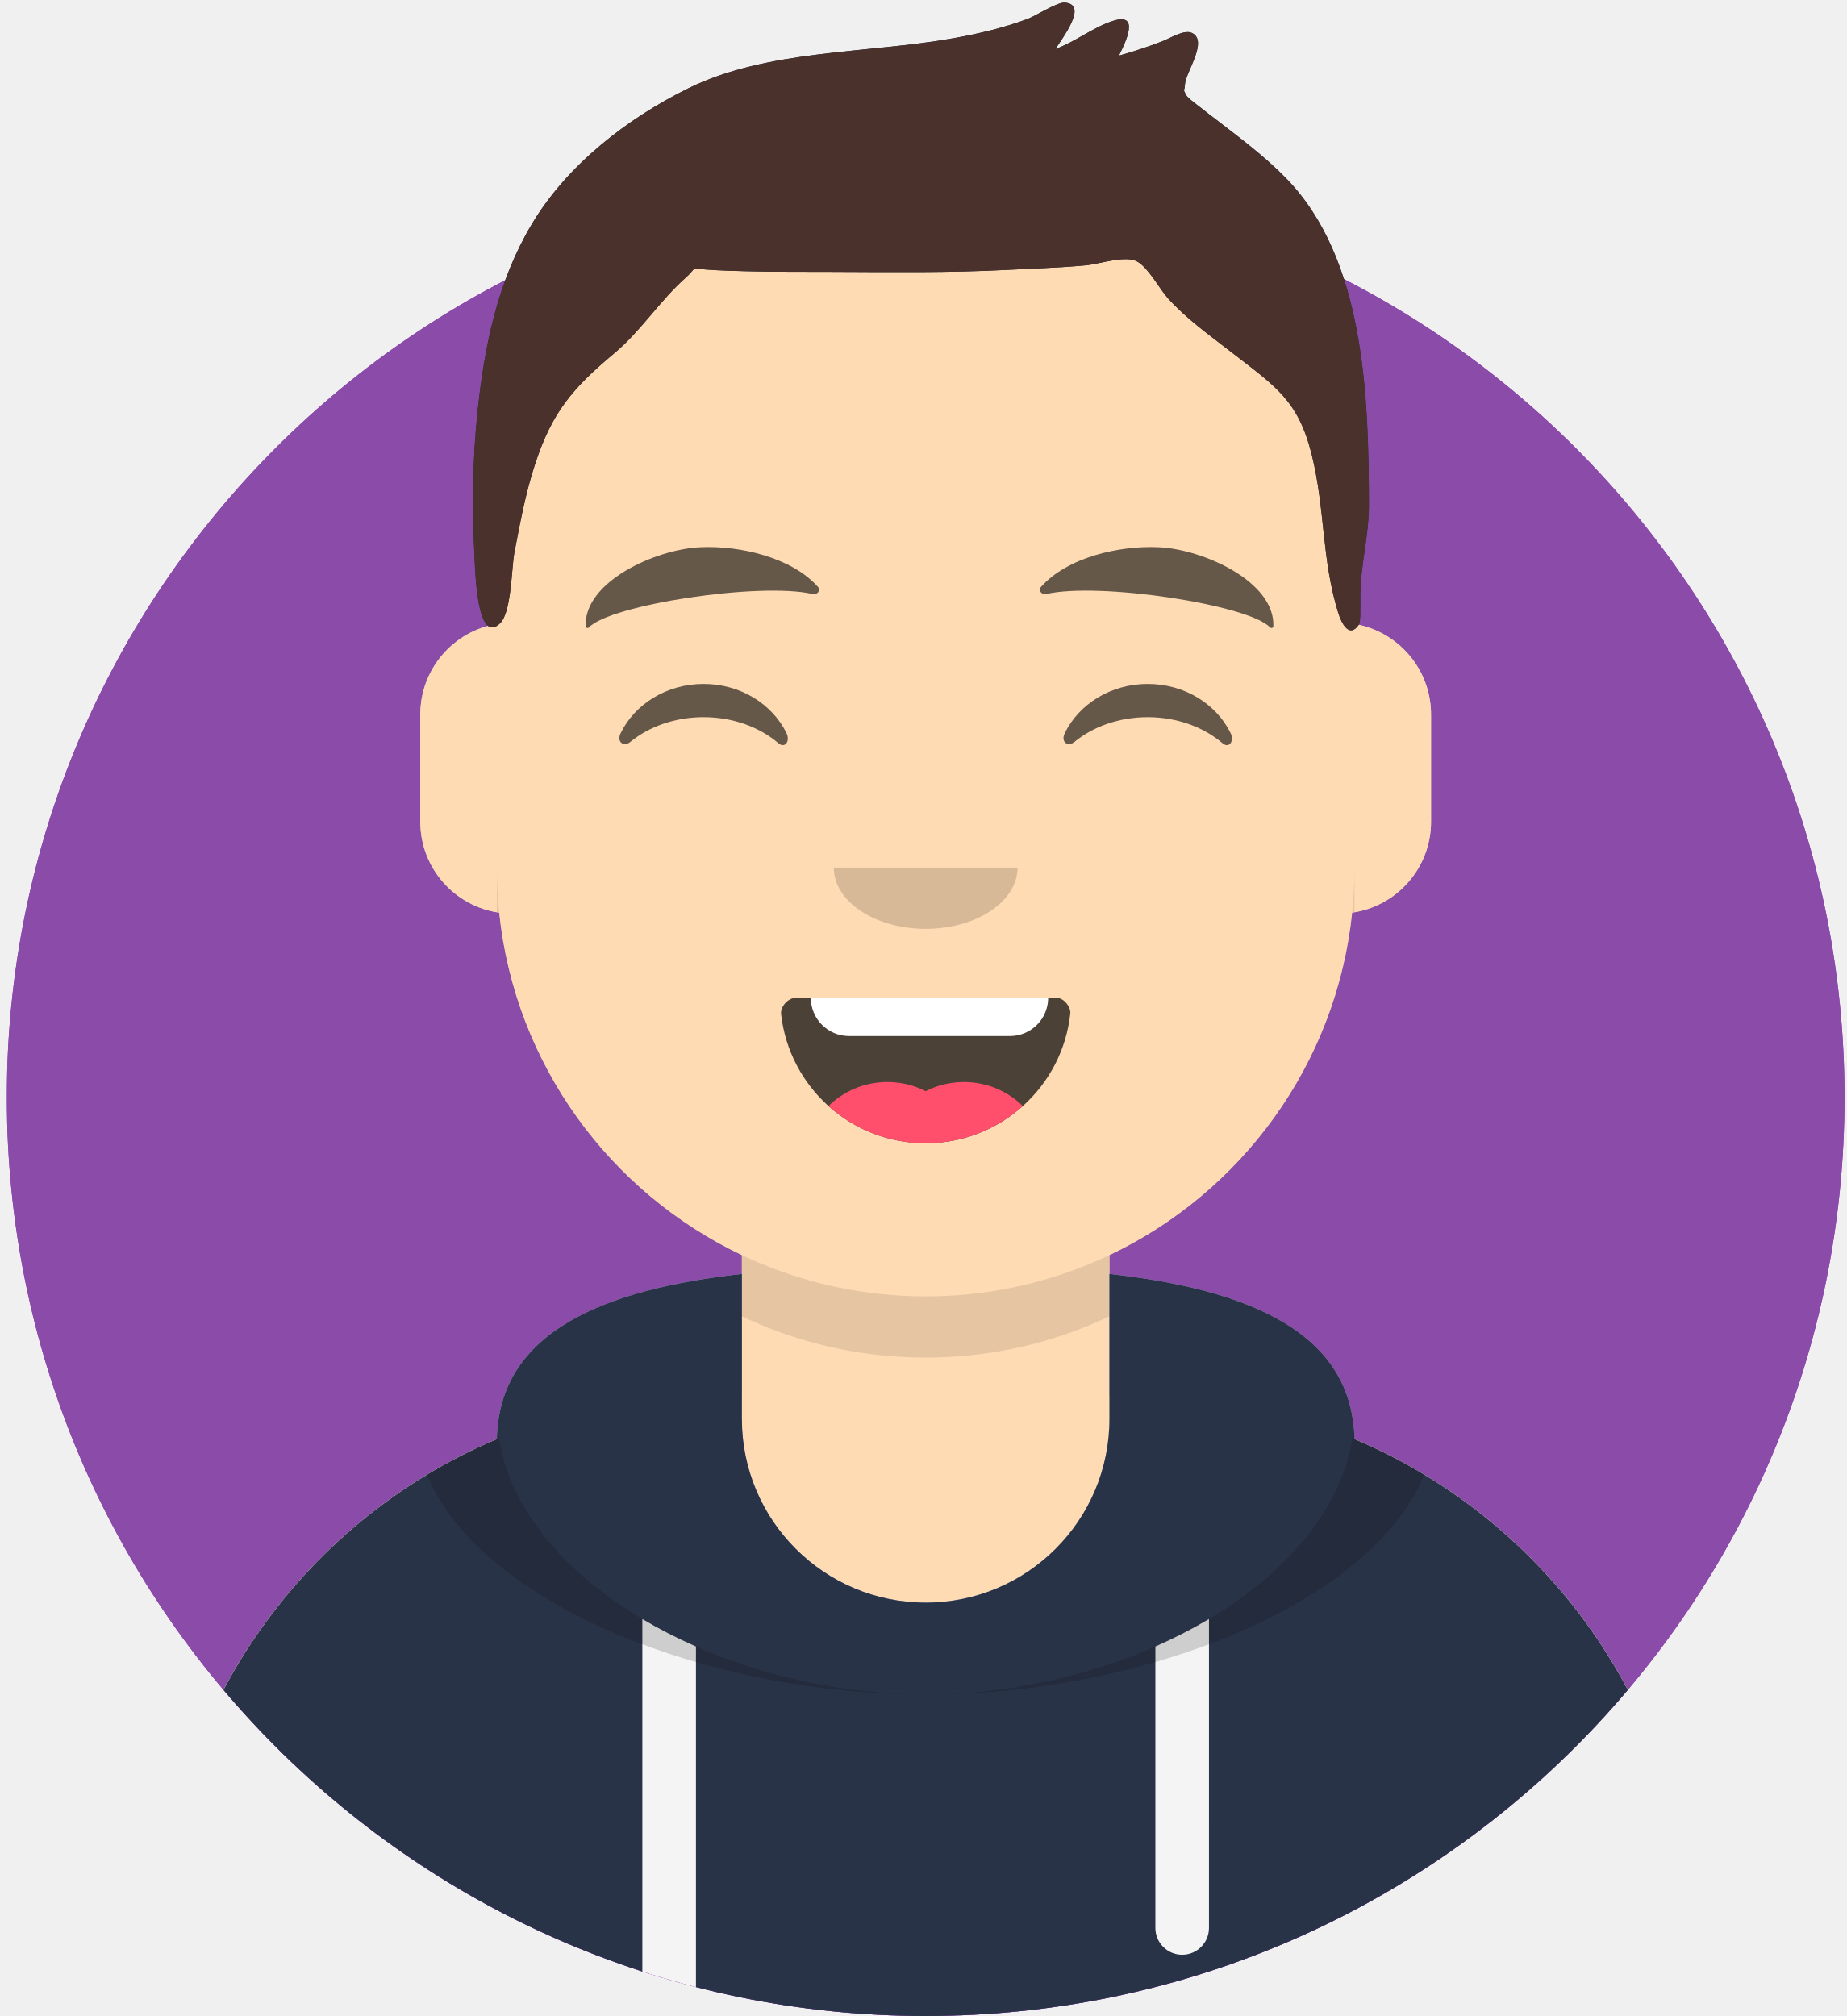
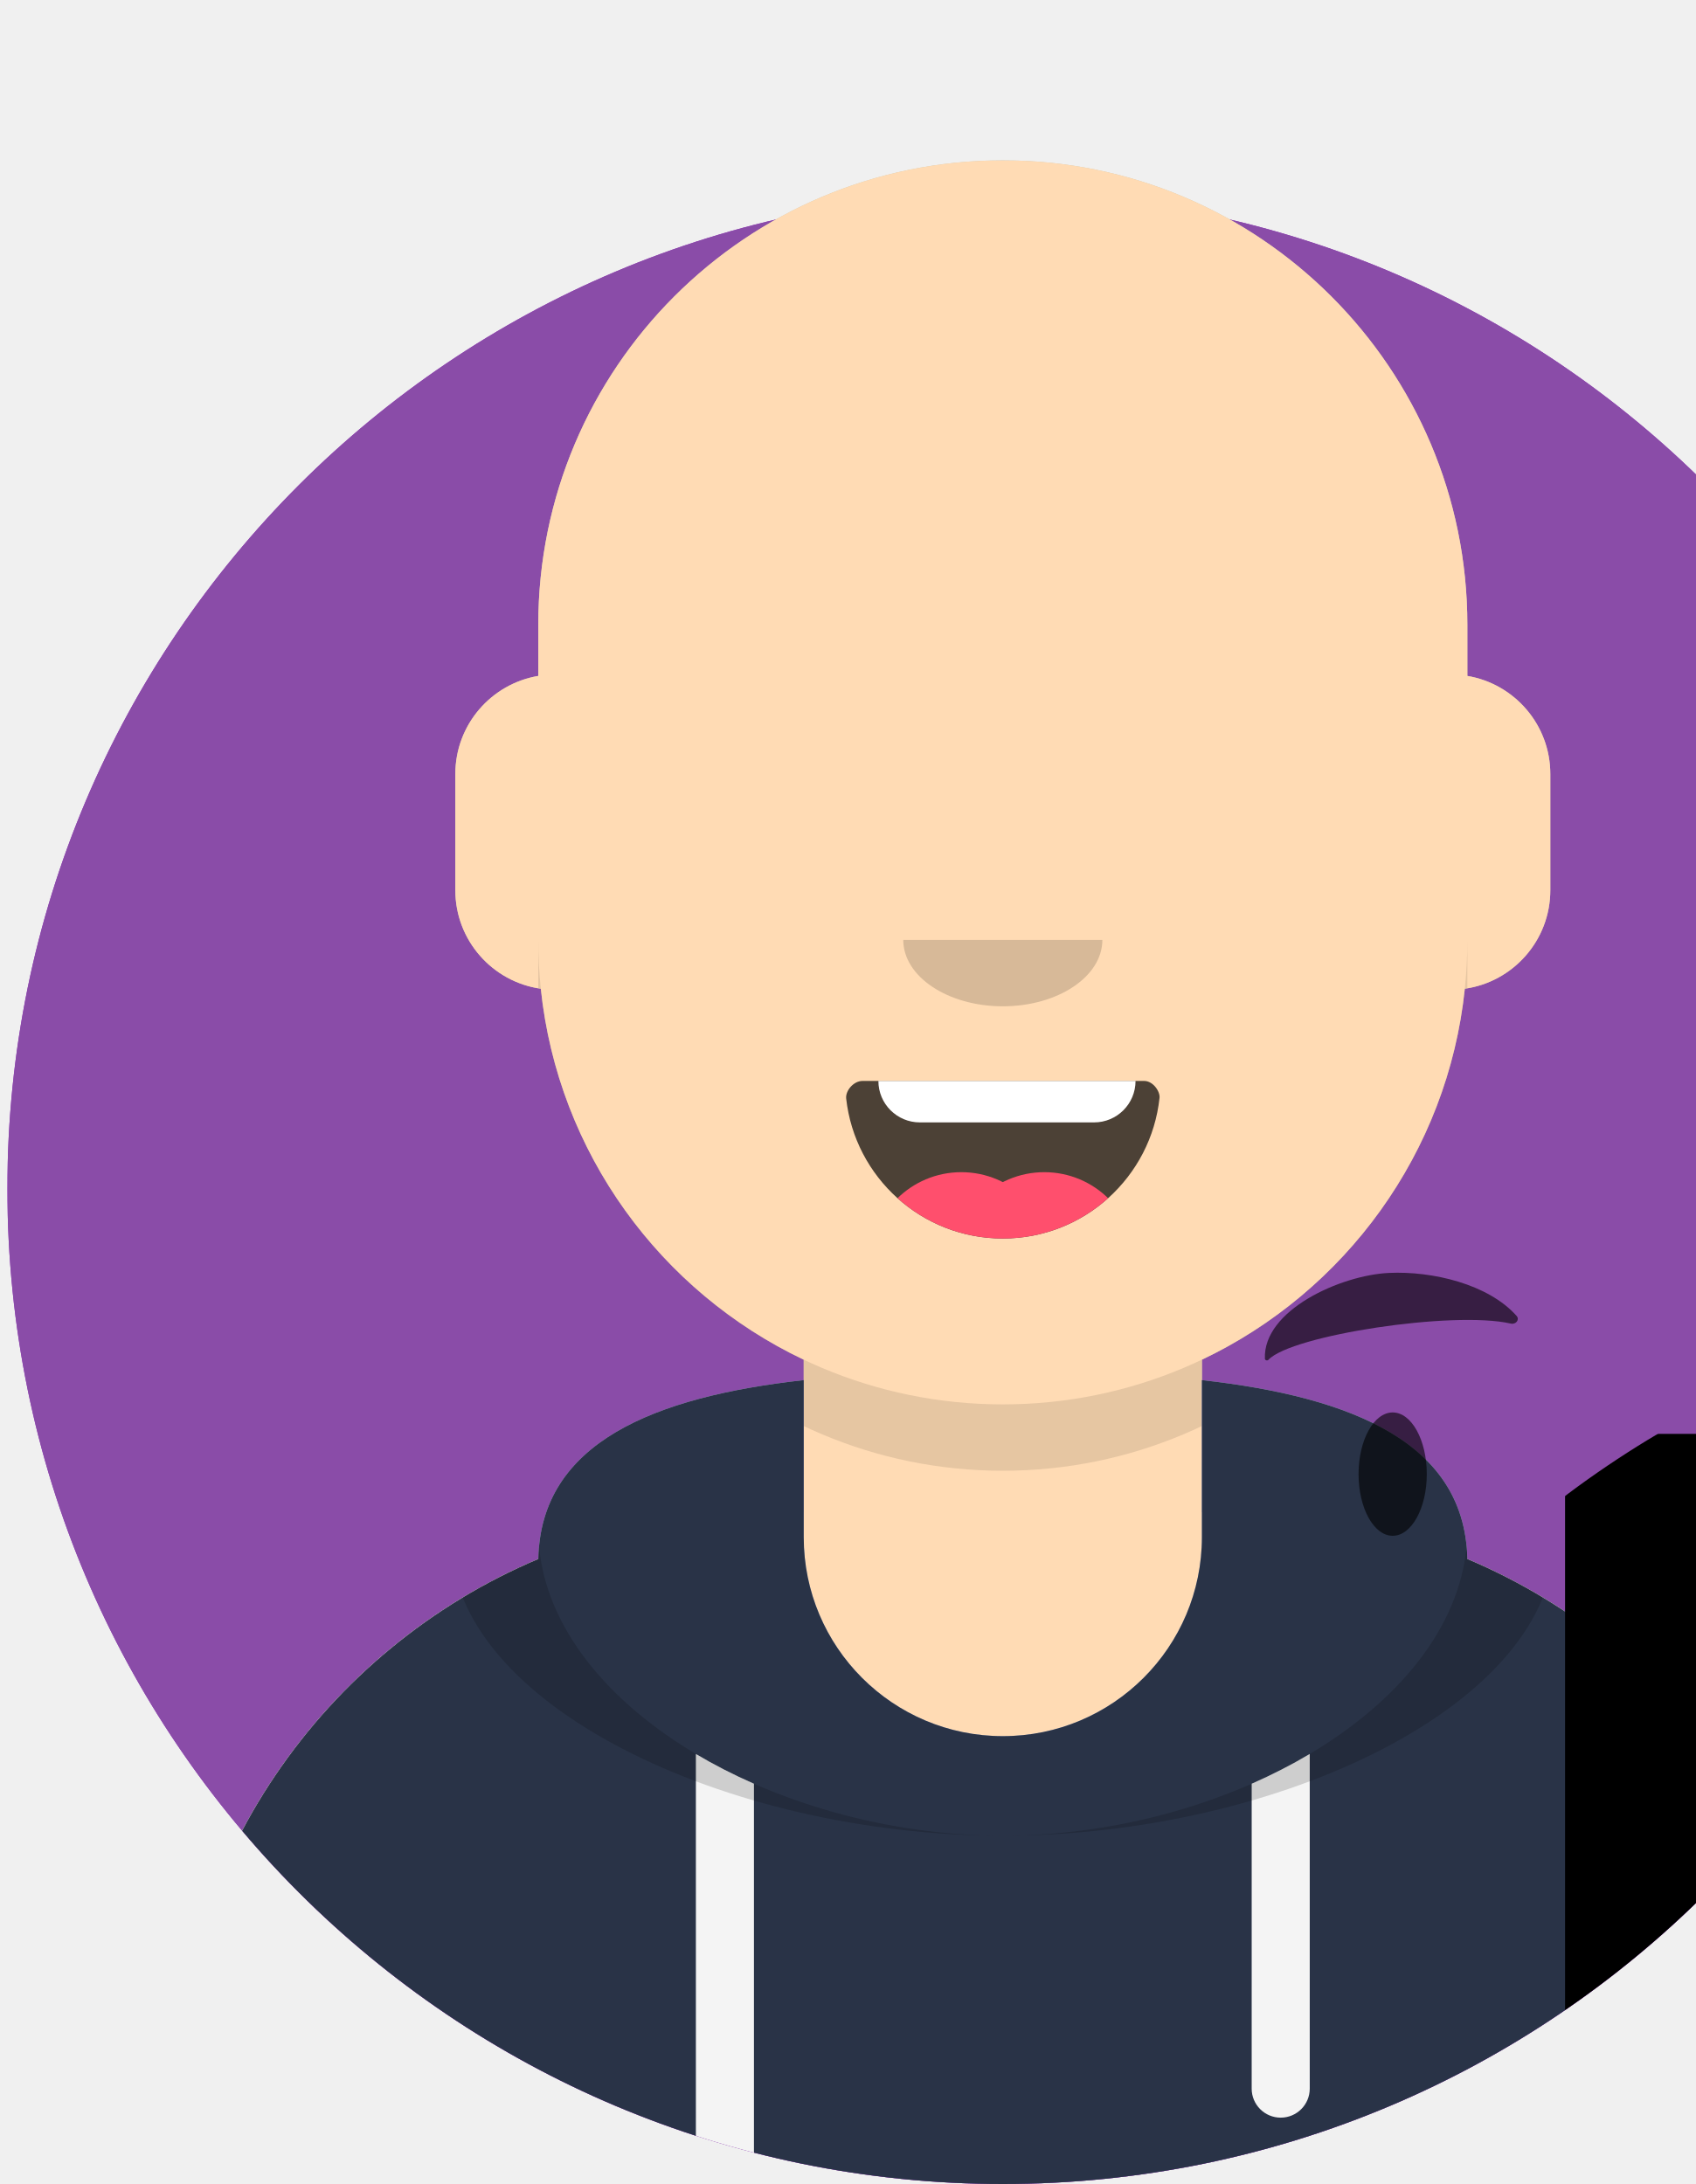
- <svg xmlns="http://www.w3.org/2000/svg" xmlns:xlink="http://www.w3.org/1999/xlink" width="217px" height="237px" viewBox="0 0 217 237" version="1.1">
+ <svg xmlns="http://www.w3.org/2000/svg" xmlns:xlink="http://www.w3.org/1999/xlink" width="184px" height="237px" viewBox="0 0 184 237" version="1.1">
  <defs>
    <circle id="path-1" cx="108" cy="108" r="108" />
    <path d="M-3.19744231e-14,144 L-3.19744231e-14,-1.42108547e-14 L237.6,-1.42108547e-14 L237.6,144 L226.8,144 C226.8,203.647 178.447,252 118.8,252 C59.153,252 10.8,203.647 10.8,144 L10.8,144 L-3.19744231e-14,144 Z" id="path-3" />
    <path d="M90,0 C117.835,-5.11323436e-15 140.4,22.565 140.4,50.4 L140.401,55.949 C145.508,56.807 149.4,61.249 149.4,66.6 L149.4,79.2 C149.4,84.647 145.367,89.152 140.125,89.893 C138.265,107.718 127.114,122.78 111.601,130.149 L111.6,146.7 L115.2,146.7 C150.988,146.7 180,175.712 180,211.5 L180,219.6 L0,219.6 L0,211.5 C-4.38277231e-15,175.712 29.012,146.7 64.8,146.7 L68.4,146.7 L68.4,130.15 C52.886,122.78 41.735,107.718 39.875,89.893 C34.633,89.152 30.6,84.647 30.6,79.2 L30.6,66.6 C30.6,61.249 34.492,56.806 39.6,55.949 L39.6,50.4 C39.6,22.565 62.165,5.11323436e-15 90,0 Z" id="path-5" />
    <path d="M140.401,11.764 C156.691,13.587 169.2,18.597 169.2,31.569 L169.194,31.18 C192.467,41.01 208.8,64.047 208.8,90.9 L208.8,99 L28.8,99 L28.8,90.9 C28.8,64.047 45.133,41.01 68.406,31.18 C68.653,18.496 81.073,13.568 97.2,11.764 L97.2,28.8 C97.2,40.729 106.871,50.4 118.8,50.4 C130.729,50.4 140.4,40.729 140.4,28.8 L140.4,28.8 Z" id="path-7" />
    <path d="M31.606,13.615 C32.558,22.158 39.803,28.8 48.6,28.8 C57.424,28.8 64.687,22.117 65.603,13.536 C65.676,12.845 64.905,11.7 63.938,11.7 C50.534,11.7 40.264,11.7 33.378,11.7 C32.406,11.7 31.511,12.761 31.606,13.615 Z" id="path-9" />
    <rect id="path-11" x="0" y="0" width="237.6" height="252" />
    <path d="M118.135,20.928 C115.651,18.39 112.767,16.236 109.962,14.076 C109.343,13.6 108.715,13.135 108.109,12.641 C107.972,12.528 106.563,11.519 106.394,11.148 C105.988,10.254 106.224,10.95 106.28,9.884 C106.35,8.535 109.1,4.727 107.048,3.854 C106.146,3.47 104.536,4.492 103.67,4.83 C101.977,5.49 100.263,6.054 98.512,6.54 C99.351,4.869 100.95,1.524 97.944,2.419 C95.603,3.116 93.421,4.91 91.068,5.753 C91.847,4.477 94.96,0.523 92.147,0.302 C91.271,0.233 88.724,1.875 87.782,2.226 C84.959,3.275 82.075,3.953 79.111,4.487 C69.033,6.304 57.248,5.786 47.923,10.374 C40.735,13.911 33.636,19.4 29.484,26.389 C25.481,33.125 23.984,40.498 23.146,48.217 C22.532,53.882 22.482,59.738 22.769,65.424 C22.863,67.287 23.073,75.874 25.779,73.273 C27.127,71.978 27.117,66.745 27.457,64.974 C28.133,61.451 28.783,57.911 29.91,54.5 C31.895,48.49 34.238,45.687 39.184,41.547 C42.359,38.89 44.588,35.3 47.625,32.62 C48.99,31.416 47.949,31.542 50.143,31.7 C51.616,31.806 53.097,31.846 54.574,31.885 C57.99,31.974 61.412,31.951 64.829,31.963 C71.711,31.988 78.561,32.085 85.437,31.725 C88.492,31.565 91.556,31.478 94.603,31.195 C96.306,31.038 99.326,29.947 100.728,30.78 C102.01,31.543 103.342,34.034 104.263,35.054 C106.438,37.464 109.032,39.305 111.576,41.282 C116.881,45.403 119.559,46.98 121.17,53.421 C122.775,59.838 122.325,65.791 124.312,72.106 C124.662,73.217 125.586,75.13 126.726,73.415 C126.937,73.096 126.883,71.345 126.883,70.337 C126.883,66.27 127.913,63.218 127.9,59.123 C127.849,46.674 127.447,30.442 118.135,20.928 Z" id="path-13" />
  </defs>
  <g id="Website" stroke="none" stroke-width="1" fill="none" fill-rule="evenodd">
    <g id="mf-avatar" transform="translate(-10, -15)">
      <g id="Circle" transform="translate(10.8, 36)">
        <mask id="mask-2" fill="white">
          <use xlink:href="#path-1" />
        </mask>
        <use id="Circle-Background" fill="#972dc2" xlink:href="#path-1" />
        <g id="🖍-Circle-Color" mask="url(#mask-2)" fill="#8a4ca8">
          <rect id="🖍Color" x="0" y="0" width="216.445" height="216" />
        </g>
      </g>
      <mask id="mask-4" fill="white">
        <use xlink:href="#path-3" />
      </mask>
      <g id="Mask" />
      <g id="Avataaar" mask="url(#mask-4)">
        <g id="Body" transform="translate(28.8, 32.4)">
          <mask id="mask-6" fill="white">
            <use xlink:href="#path-5" />
          </mask>
          <use fill="#D0C6AC" xlink:href="#path-5" />
          <g id="Skin/👶🏻-05-Pale" mask="url(#mask-6)" fill="#FFDBB4">
            <g transform="translate(-28.8, 0)" id="Color">
              <rect x="0" y="0" width="238.384" height="220.355" />
            </g>
          </g>
          <path d="M39.6,84.6 C39.6,112.435 62.165,135 90,135 C117.835,135 140.4,112.435 140.4,84.6 L140.4,84.6 L140.4,91.8 C140.4,119.635 117.835,142.2 90,142.2 C62.165,142.2 39.6,119.635 39.6,91.8 Z" id="Neck-Shadow" fill-opacity="0.1" fill="#000000" mask="url(#mask-6)" />
        </g>
        <g id="Clothing/Hoodie" transform="translate(0, 153)">
          <mask id="mask-8" fill="white">
            <use xlink:href="#path-7" />
          </mask>
          <use id="Hoodie" fill="#B7C1DB" fill-rule="evenodd" xlink:href="#path-7" />
          <g id="Color/Palette/Slate" mask="url(#mask-8)" fill="#293347" fill-rule="evenodd">
            <rect id="🖍Color" x="0" y="0" width="238.491" height="99" />
          </g>
          <path d="M91.8,55.565 L91.8,99 L85.5,99 L85.499,52.335 C87.483,53.514 89.592,54.594 91.8,55.565 Z M152.101,52.334 L152.1,88.65 C152.1,90.39 150.69,91.8 148.95,91.8 C147.21,91.8 145.8,90.39 145.8,88.65 L145.801,55.565 C148.009,54.594 150.118,53.513 152.101,52.334 Z" id="Straps" fill="#F4F4F4" fill-rule="evenodd" mask="url(#mask-8)" />
          <path d="M155.733,11.451 C169.28,14.013 178.65,19.118 178.65,29.077 C178.65,46.818 148.916,61.2 118.8,61.2 C88.684,61.2 58.95,46.818 58.95,29.077 C58.95,19.118 68.32,14.013 81.867,11.451 C73.689,14.466 68.4,19.534 68.4,27.969 C68.4,46.322 93.439,61.2 118.8,61.2 C144.161,61.2 169.2,46.322 169.2,27.969 C169.2,19.71 164.13,14.679 156.241,11.642 Z" id="Shadow" fill-opacity="0.16" fill="#000000" fill-rule="evenodd" mask="url(#mask-8)" />
        </g>
        <g id="Face" transform="translate(68.4, 73.8)">
          <g id="Mouth/Smile" transform="translate(1.8, 46.8)">
            <mask id="mask-10" fill="white">
              <use xlink:href="#path-9" />
            </mask>
            <use id="Mouth" fill-opacity="0.7" fill="#000000" fill-rule="evenodd" xlink:href="#path-9" />
            <path d="M39.6,1.8 L58.5,1.8 C60.985,1.8 63,3.815 63,6.3 L63,11.7 C63,14.185 60.985,16.2 58.5,16.2 L39.6,16.2 C37.115,16.2 35.1,14.185 35.1,11.7 L35.1,6.3 C35.1,3.815 37.115,1.8 39.6,1.8 Z" id="Teeth" fill="#FFFFFF" fill-rule="evenodd" mask="url(#mask-10)" />
            <g id="Tongue" stroke-width="1" fill-rule="evenodd" mask="url(#mask-10)" fill="#FF4F6D">
              <g transform="translate(34.2, 21.6)">
                <circle cx="9.9" cy="9.9" r="9.9" />
                <circle cx="18.9" cy="9.9" r="9.9" />
              </g>
            </g>
          </g>
          <g id="Nose/Default" transform="translate(25.2, 36)" fill="#000000" fill-opacity="0.16">
            <path d="M14.4,7.2 C14.4,11.176 19.235,14.4 25.2,14.4 L25.2,14.4 C31.165,14.4 36,11.176 36,7.2" id="Nose" />
          </g>
-           <g id="Eyes/Happy-😁" transform="translate(0, 7.2)" fill="#000000" fill-opacity="0.6">
-             <path d="M14.544,20.203 C16.206,16.784 19.948,14.4 24.298,14.4 C28.632,14.4 32.363,16.767 34.034,20.166 C34.53,21.176 33.824,22.003 33.112,21.39 C30.906,19.494 27.773,18.309 24.298,18.309 C20.931,18.309 17.886,19.421 15.694,21.214 C14.892,21.87 14.058,21.203 14.544,20.203 Z" id="Squint" />
-             <path d="M66.744,20.203 C68.406,16.784 72.148,14.4 76.498,14.4 C80.832,14.4 84.563,16.767 86.234,20.166 C86.73,21.176 86.024,22.003 85.312,21.39 C83.106,19.494 79.973,18.309 76.498,18.309 C73.131,18.309 70.086,19.421 67.894,21.214 C67.092,21.87 66.258,21.203 66.744,20.203 Z" id="Squint" />
-           </g>
-           <g id="Eyebrow/Natural/Default-Natural" fill="#000000" fill-opacity="0.6">
-             <path d="M23.435,5.589 C18.25,6.285 10.164,10.805 10.84,16.036 C10.862,16.207 11.121,16.261 11.233,16.118 C13.471,13.248 30.774,9.033 37.075,9.913 C37.652,9.994 38.032,9.399 37.639,9.027 C34.269,5.845 28.08,4.961 23.435,5.589" id="Eyebrow" transform="translate(24.3, 10.8) rotate(5) translate(-24.3, -10.8) " />
-             <path d="M76.535,5.589 C71.35,6.285 63.264,10.805 63.94,16.036 C63.962,16.207 64.221,16.261 64.333,16.118 C66.571,13.248 83.874,9.033 90.175,9.913 C90.752,9.994 91.132,9.399 90.739,9.027 C87.369,5.845 81.18,4.961 76.535,5.589" id="Eyebrow" transform="translate(77.4, 10.8) scale(-1, 1) rotate(5) translate(-77.4, -10.8) " />
-           </g>
-         </g>
-         <g id="Top">
-           <mask id="mask-12" fill="white">
-             <use xlink:href="#path-11" />
-           </mask>
-           <g id="Mask" />
-           <g mask="url(#mask-12)">
-             <g transform="translate(43, 15)">
-               <mask id="mask-14" fill="white">
-                 <use xlink:href="#path-13" />
+           <g id="Face" transform="translate(68.4, 73.8)">
+             <g id="Eyes/Happy-😁" transform="translate(0, 7.2)" fill="#000000" fill-opacity="0.6">
+               <ellipse id="Oval" fill-rule="evenodd" cx="24.298" cy="20.166" rx="3.702" ry="6.693" />
+               <ellipse id="Oval-Copy" fill-rule="evenodd" cx="76.498" cy="20.166" rx="3.702" ry="6.693" />
+             </g>
+             <g id="Eyebrow/Natural/Default-Natural" fill="#000000" fill-opacity="0.6">
+               <path d="M23.435,5.589 C18.25,6.285 10.164,10.805 10.84,16.036 C10.862,16.207 11.121,16.261 11.233,16.118 C13.471,13.248 30.774,9.033 37.075,9.913 C37.652,9.994 38.032,9.399 37.639,9.027 C34.269,5.845 28.08,4.961 23.435,5.589" id="Eyebrow" transform="translate(24.3, 10.8) rotate(5) translate(-24.3, -10.8) " />
+               <path d="M76.535,5.589 C71.35,6.285 63.264,10.805 63.94,16.036 C63.962,16.207 64.221,16.261 64.333,16.118 C66.571,13.248 83.874,9.033 90.175,9.913 C90.752,9.994 91.132,9.399 90.739,9.027 C87.369,5.845 81.18,4.961 76.535,5.589" id="Eyebrow" transform="translate(77.4, 10.8) scale(-1, 1) rotate(5) translate(-77.4, -10.8) " />
+             </g>
+             <g id="Top" transform="translate(0, 8)">
+               <mask id="mask-2" fill="white">
+                 <use xlink:href="#path-1" />
              </mask>
-               <use id="Short-Hair" stroke="none" fill="#1F3140" fill-rule="evenodd" xlink:href="#path-13" />
-               <g id="Color/Hair/Brown-Dark" stroke="none" fill="none" mask="url(#mask-14)" fill-rule="evenodd">
-                 <g transform="translate(-43.1, -15)" fill="#4A312C" id="Color">
-                   <rect x="0" y="0" width="239.107" height="252.406" />
+               <g id="Mask" />
+               <g mask="url(#mask-2)">
+                 <g transform="translate(43, 15)">
+                   <mask id="mask-4" fill="white">
+                     <use xlink:href="#path-3" />
+                   </mask>
+                   <use id="long-Hair" stroke="none" fill="#000000" fill-rule="evenodd" xlink:href="#path-3" />
+                   <g id="Color/Hair/Black" stroke="none" fill="none" mask="url(#mask-4)" fill-rule="evenodd">
+                     <rect x="0" y="0" width="239.107" height="252.406" />
+                   </g>
                </g>
              </g>
            </g>
          </g>
        </g>
      </g>
    </g>
  </g>
</svg>
